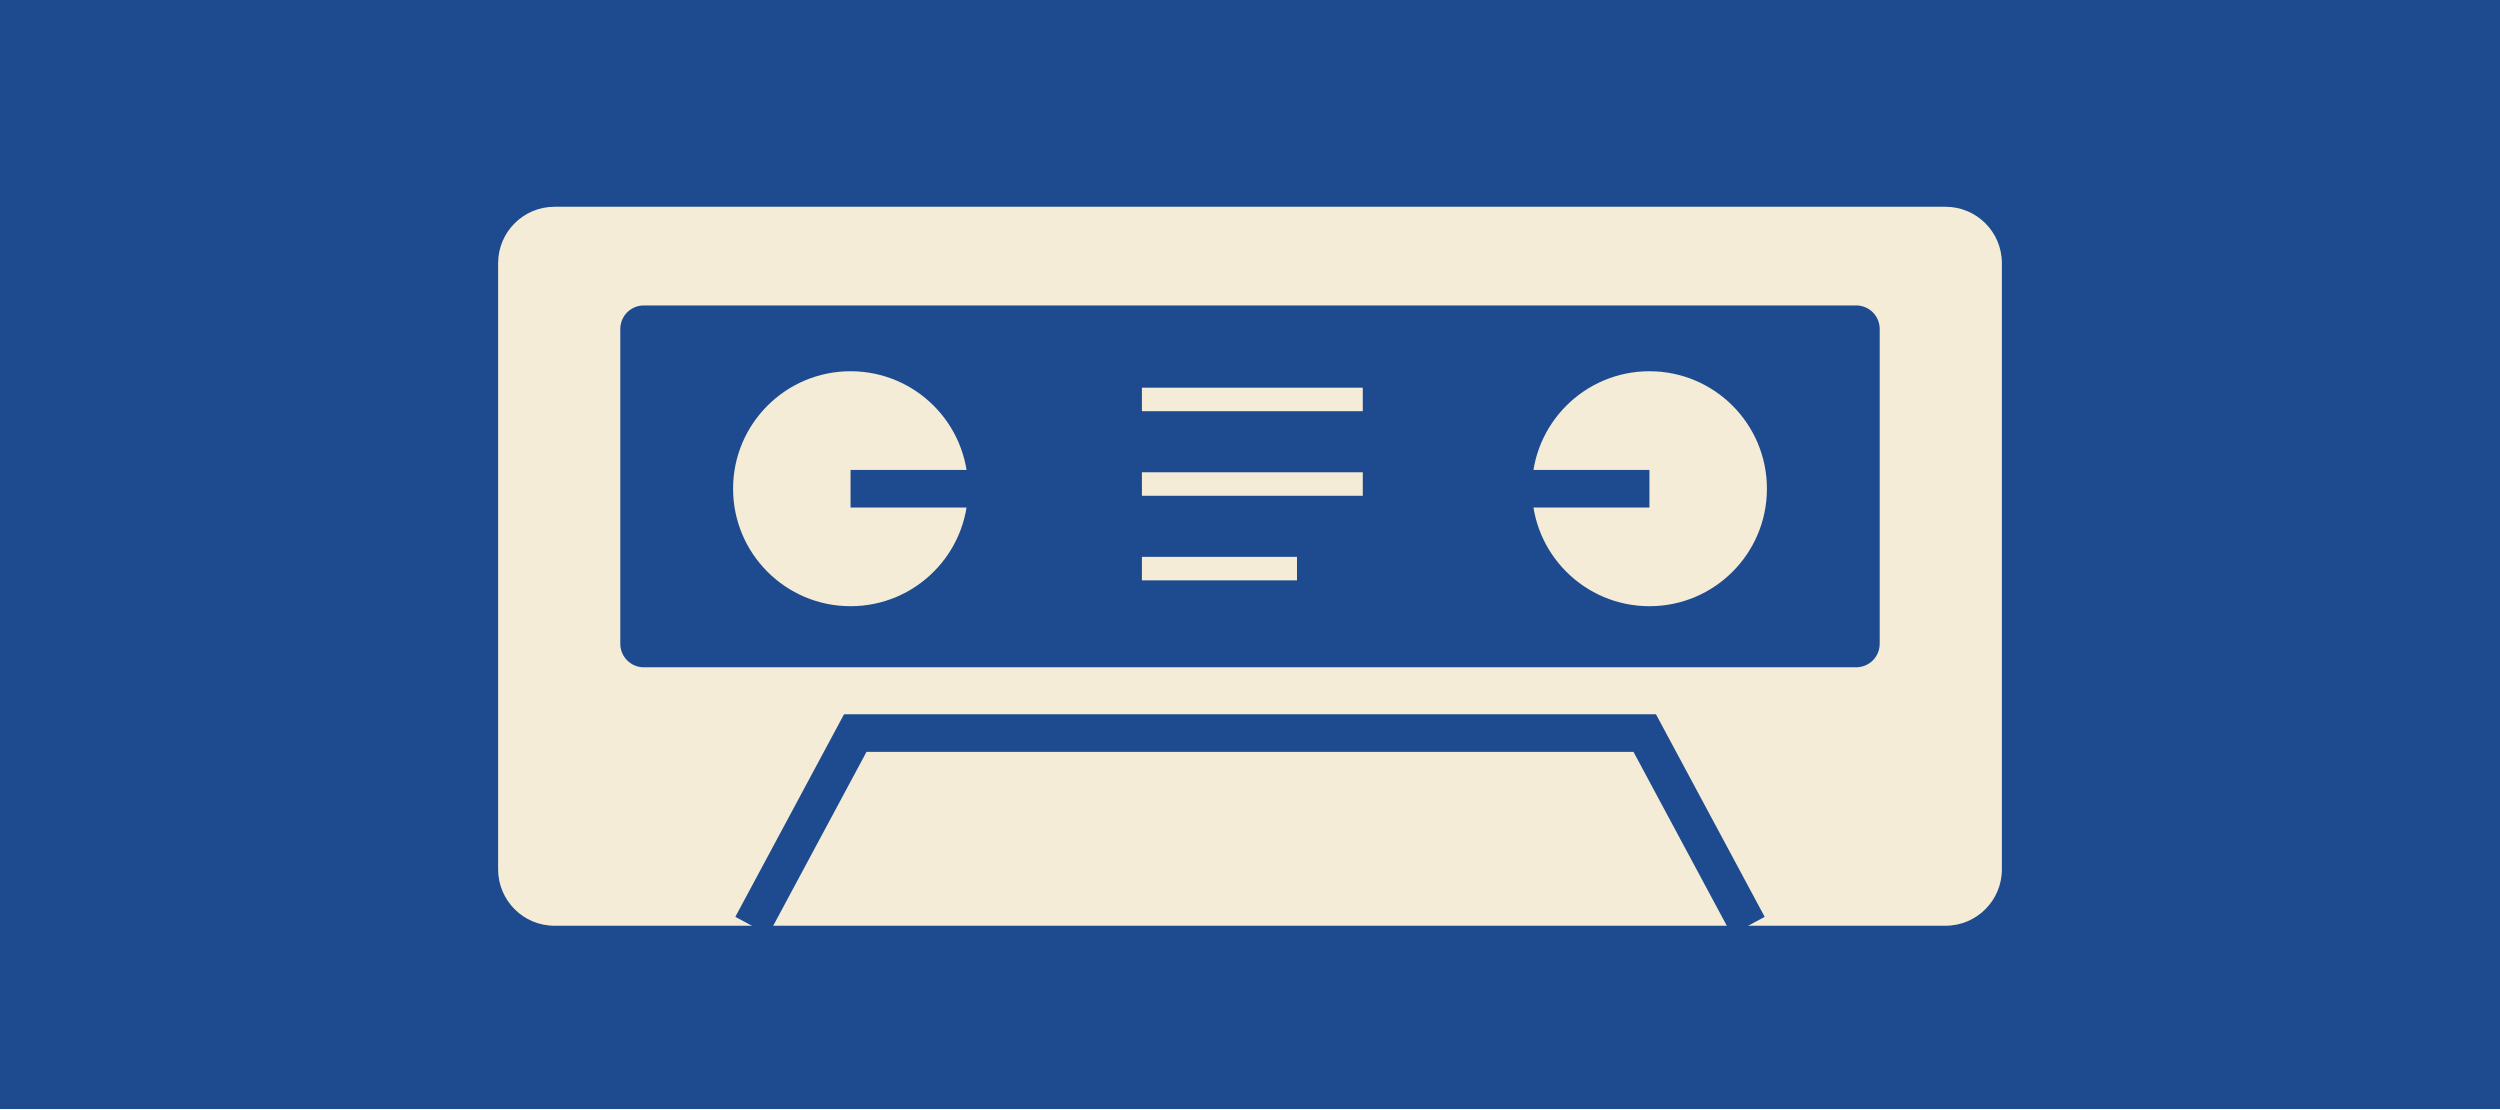
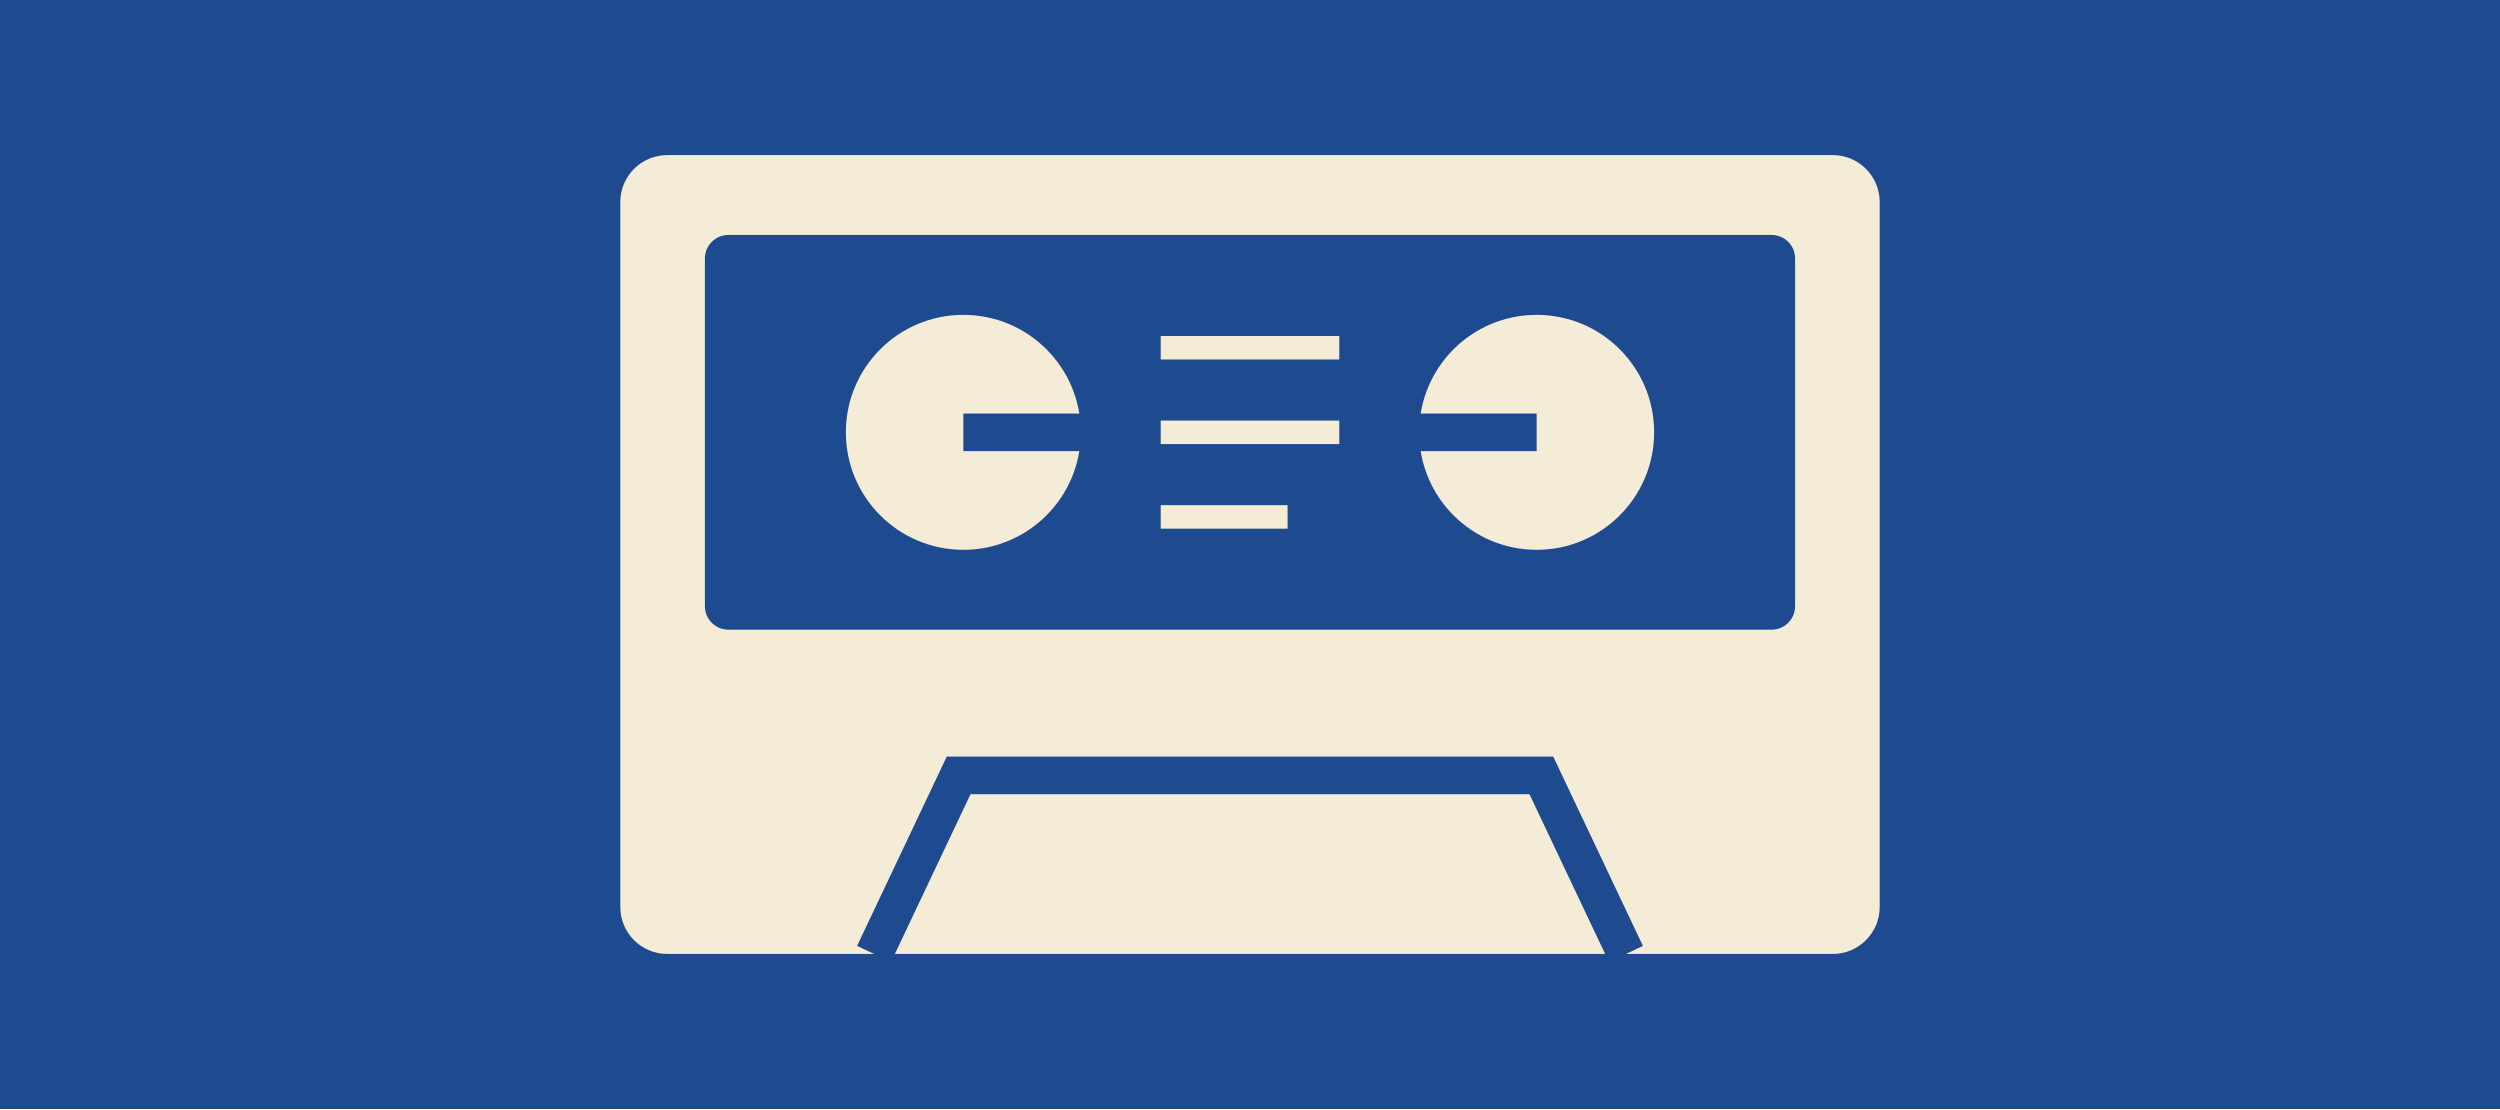
<svg xmlns="http://www.w3.org/2000/svg" width="532" height="236" viewBox="0 0 532 236">
  <rect width="532" height="236" fill="#1e4b8f" />
-   <rect x="106" y="44" width="320" height="153" rx="12" fill="#f4ecd7" />
-   <rect x="132" y="65" width="268" height="77" rx="5" fill="#1e4b8f" />
-   <circle cx="181" cy="104" r="25" fill="#f4ecd7" />
-   <circle cx="351" cy="104" r="25" fill="#f4ecd7" />
-   <path d="M181 104h170M160 197l22-41h168l22 41" fill="none" stroke="#1e4b8f" stroke-width="8" />
-   <path d="M243 85h47m-47 18h47m-47 18h33" stroke="#f4ecd7" stroke-width="5" />
+   <rect x="132" y="33" width="268" height="170" rx="10" fill="#f4ecd7" />
+   <rect x="150" y="50" width="232" height="84" rx="5" fill="#1e4b8f" />
+   <circle cx="205" cy="92" r="25" fill="#f4ecd7" />
+   <circle cx="327" cy="92" r="25" fill="#f4ecd7" />
+   <path d="M205 92h122M186 203l18-38h124l18 38" fill="none" stroke="#1e4b8f" stroke-width="8" />
+   <path d="M247 74h38m-38 18h38m-38 18h27" stroke="#f4ecd7" stroke-width="5" />
</svg>
